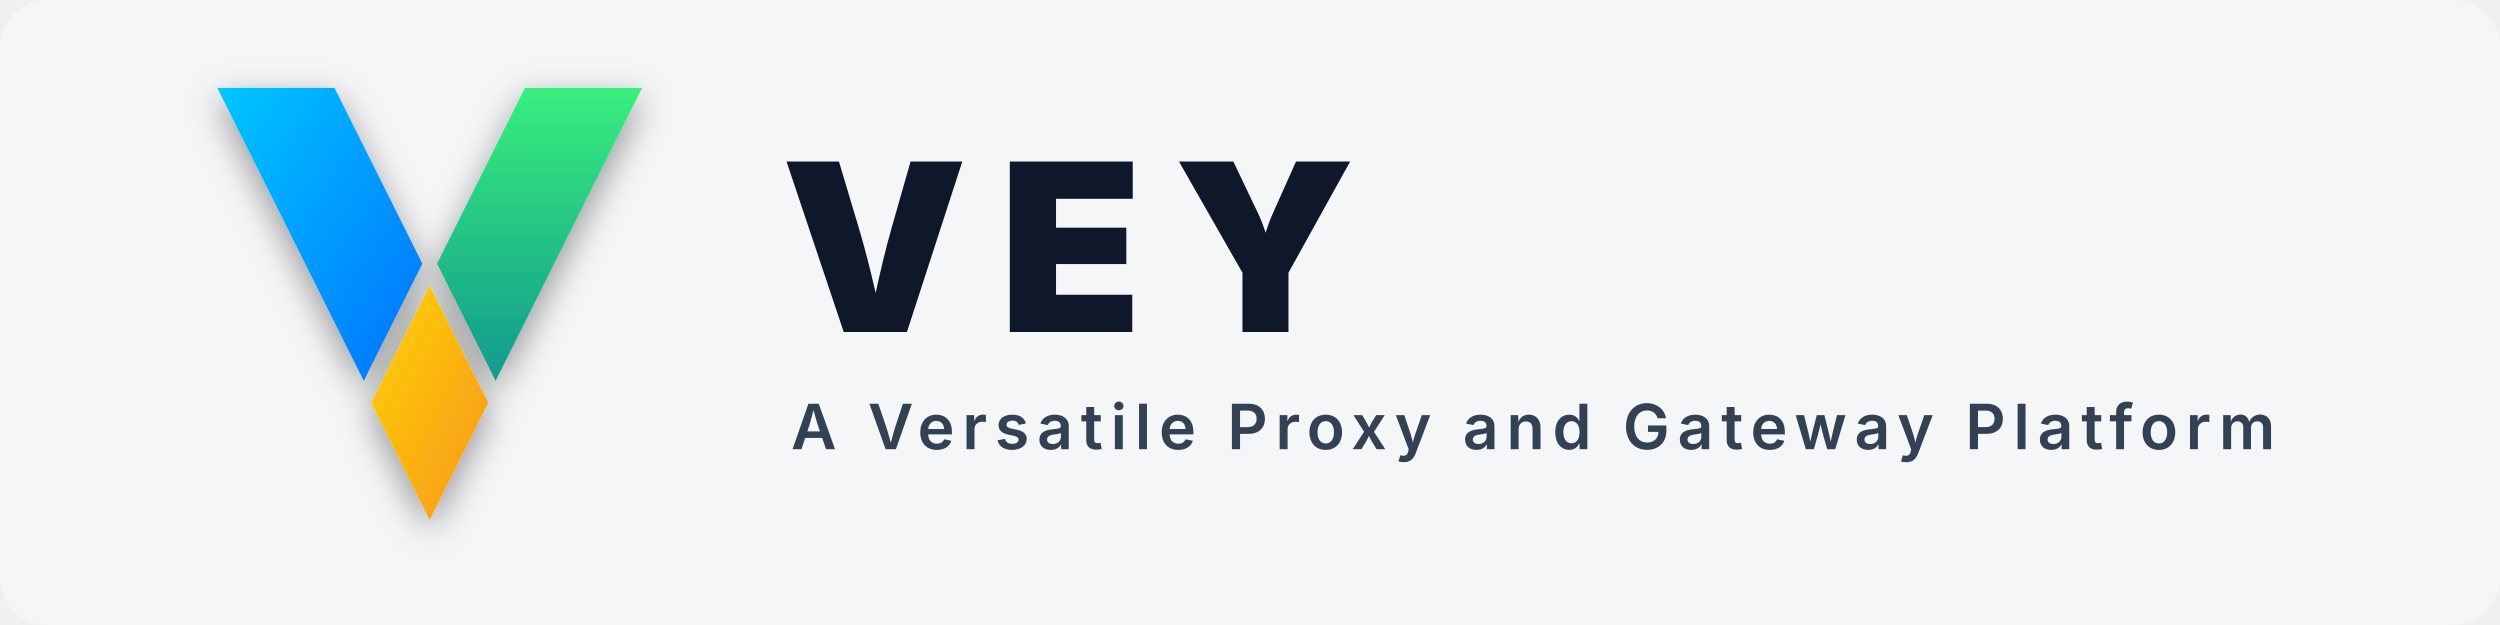
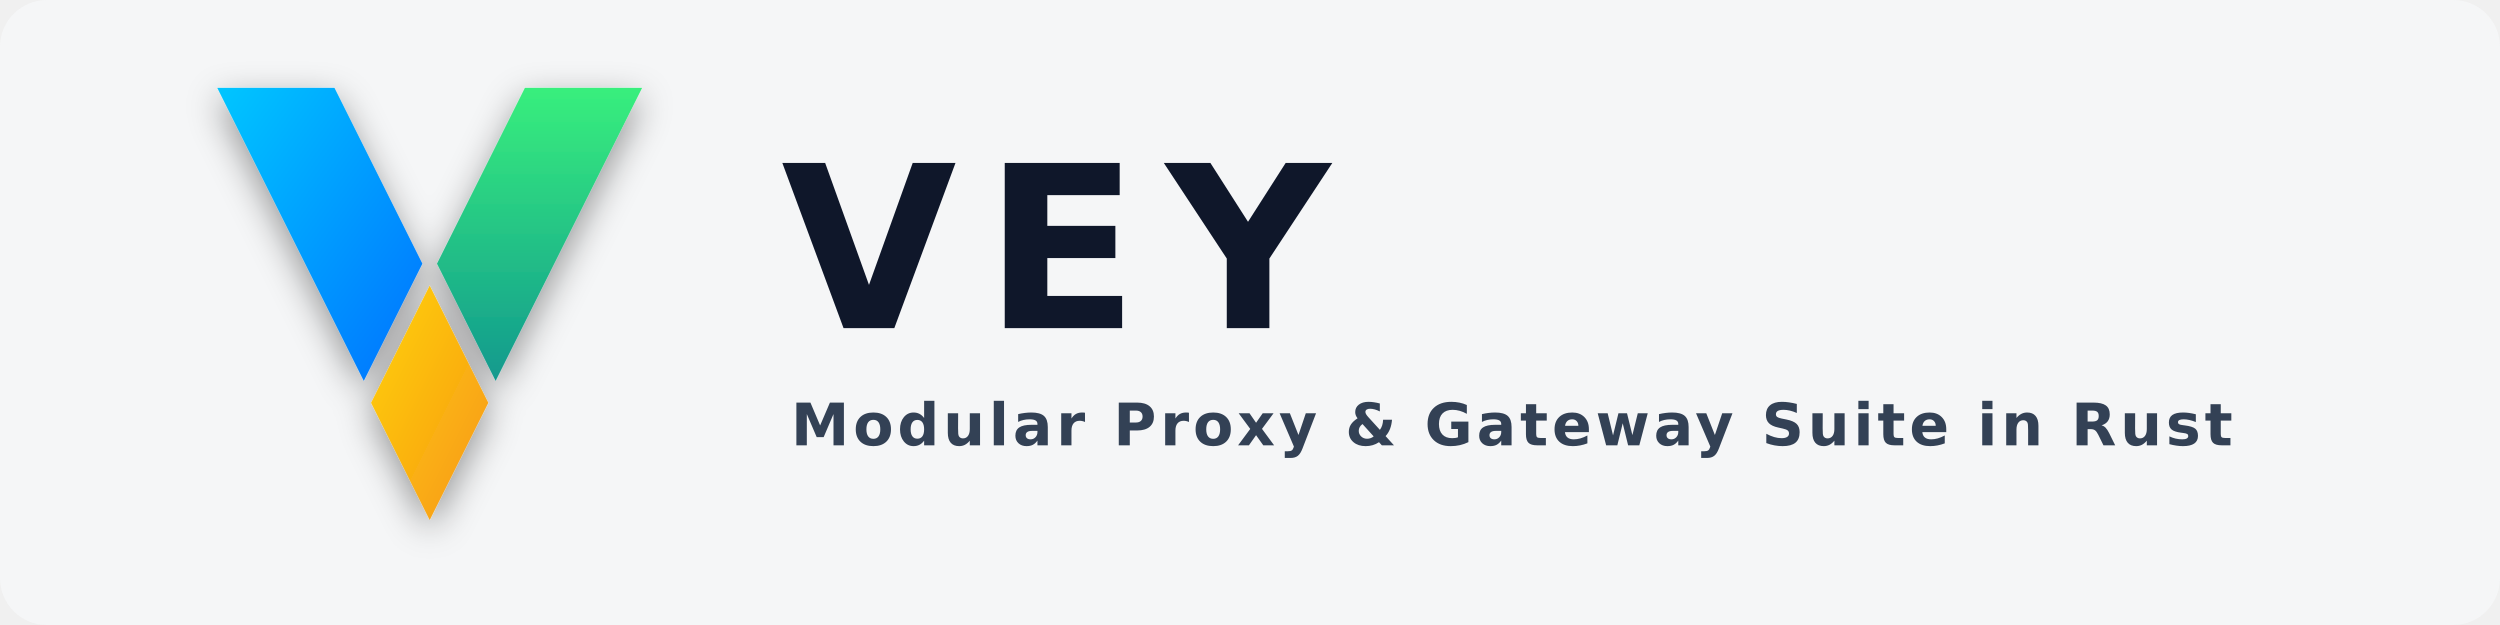
<svg xmlns="http://www.w3.org/2000/svg" viewBox="0 0 1280 320" width="1280" height="320">
  <defs>
    <linearGradient id="left-wing" x1="0%" y1="0%" x2="100%" y2="100%">
      <stop offset="0%" stop-color="#00C6FF" />
      <stop offset="100%" stop-color="#0072FF" />
    </linearGradient>
    <linearGradient id="right-wing" x1="0%" y1="0%" x2="0%" y2="100%">
      <stop offset="0%" stop-color="#38EF7D" />
      <stop offset="100%" stop-color="#11998E" />
    </linearGradient>
    <linearGradient id="core" x1="0%" y1="0%" x2="100%" y2="100%">
      <stop offset="0%" stop-color="#FFD200" />
      <stop offset="100%" stop-color="#F7971E" />
    </linearGradient>
    <filter id="shadow" x="-20%" y="-20%" width="140%" height="140%">
      <feDropShadow dx="0" dy="8" stdDeviation="12" flood-color="#000000" flood-opacity="0.4" />
    </filter>
    <style>
      .text-title { fill: #0F172A; }
      .text-subtitle { fill: #334155; }
      .bg-rect { fill: #F8FAFC; fill-opacity: 0.6; }
      @media (prefers-color-scheme: dark) {
        .text-title { fill: #FFFFFF; }
        .text-subtitle { fill: #94A3B8; }
        .bg-rect { fill: #0B1121; fill-opacity: 0.4; }
      }
    </style>
  </defs>
  <rect class="bg-rect" width="1280" height="320" rx="24" />
  <g transform="translate(220, 120) scale(0.75)" filter="url(#shadow)">
    <path d="M -145 -100 L -65 -100 L -5 20 L -45 100 Z" fill="url(#left-wing)" />
    <path d="M 145 -100 L 65 -100 L 5 20 L 45 100 Z" fill="url(#right-wing)" />
    <polygon points="0,35 40,115 0,195 -40,115" fill="url(#core)" />
  </g>
-   <text class="text-title" x="400" y="170" font-family="system-ui, -apple-system, sans-serif" font-size="120" font-weight="900" text-anchor="start" letter-spacing="16">VEY</text>
-   <text class="text-subtitle" x="405" y="230" font-family="system-ui, -apple-system, sans-serif" font-size="32" font-weight="600" text-anchor="start" letter-spacing="4">A Versatile Proxy and Gateway Platform</text>
+   <text class="text-title" x="400" y="168" font-family="'IBM Plex Sans', 'DejaVu Sans', system-ui, -apple-system, sans-serif" font-size="116" font-weight="900" text-anchor="start" letter-spacing="14">VEY</text>
+   <text class="text-subtitle" x="405" y="228" font-family="'IBM Plex Sans', 'DejaVu Sans', system-ui, -apple-system, sans-serif" font-size="30" font-weight="600" text-anchor="start" letter-spacing="2">Modular Proxy &amp; Gateway Suite in Rust</text>
</svg>
